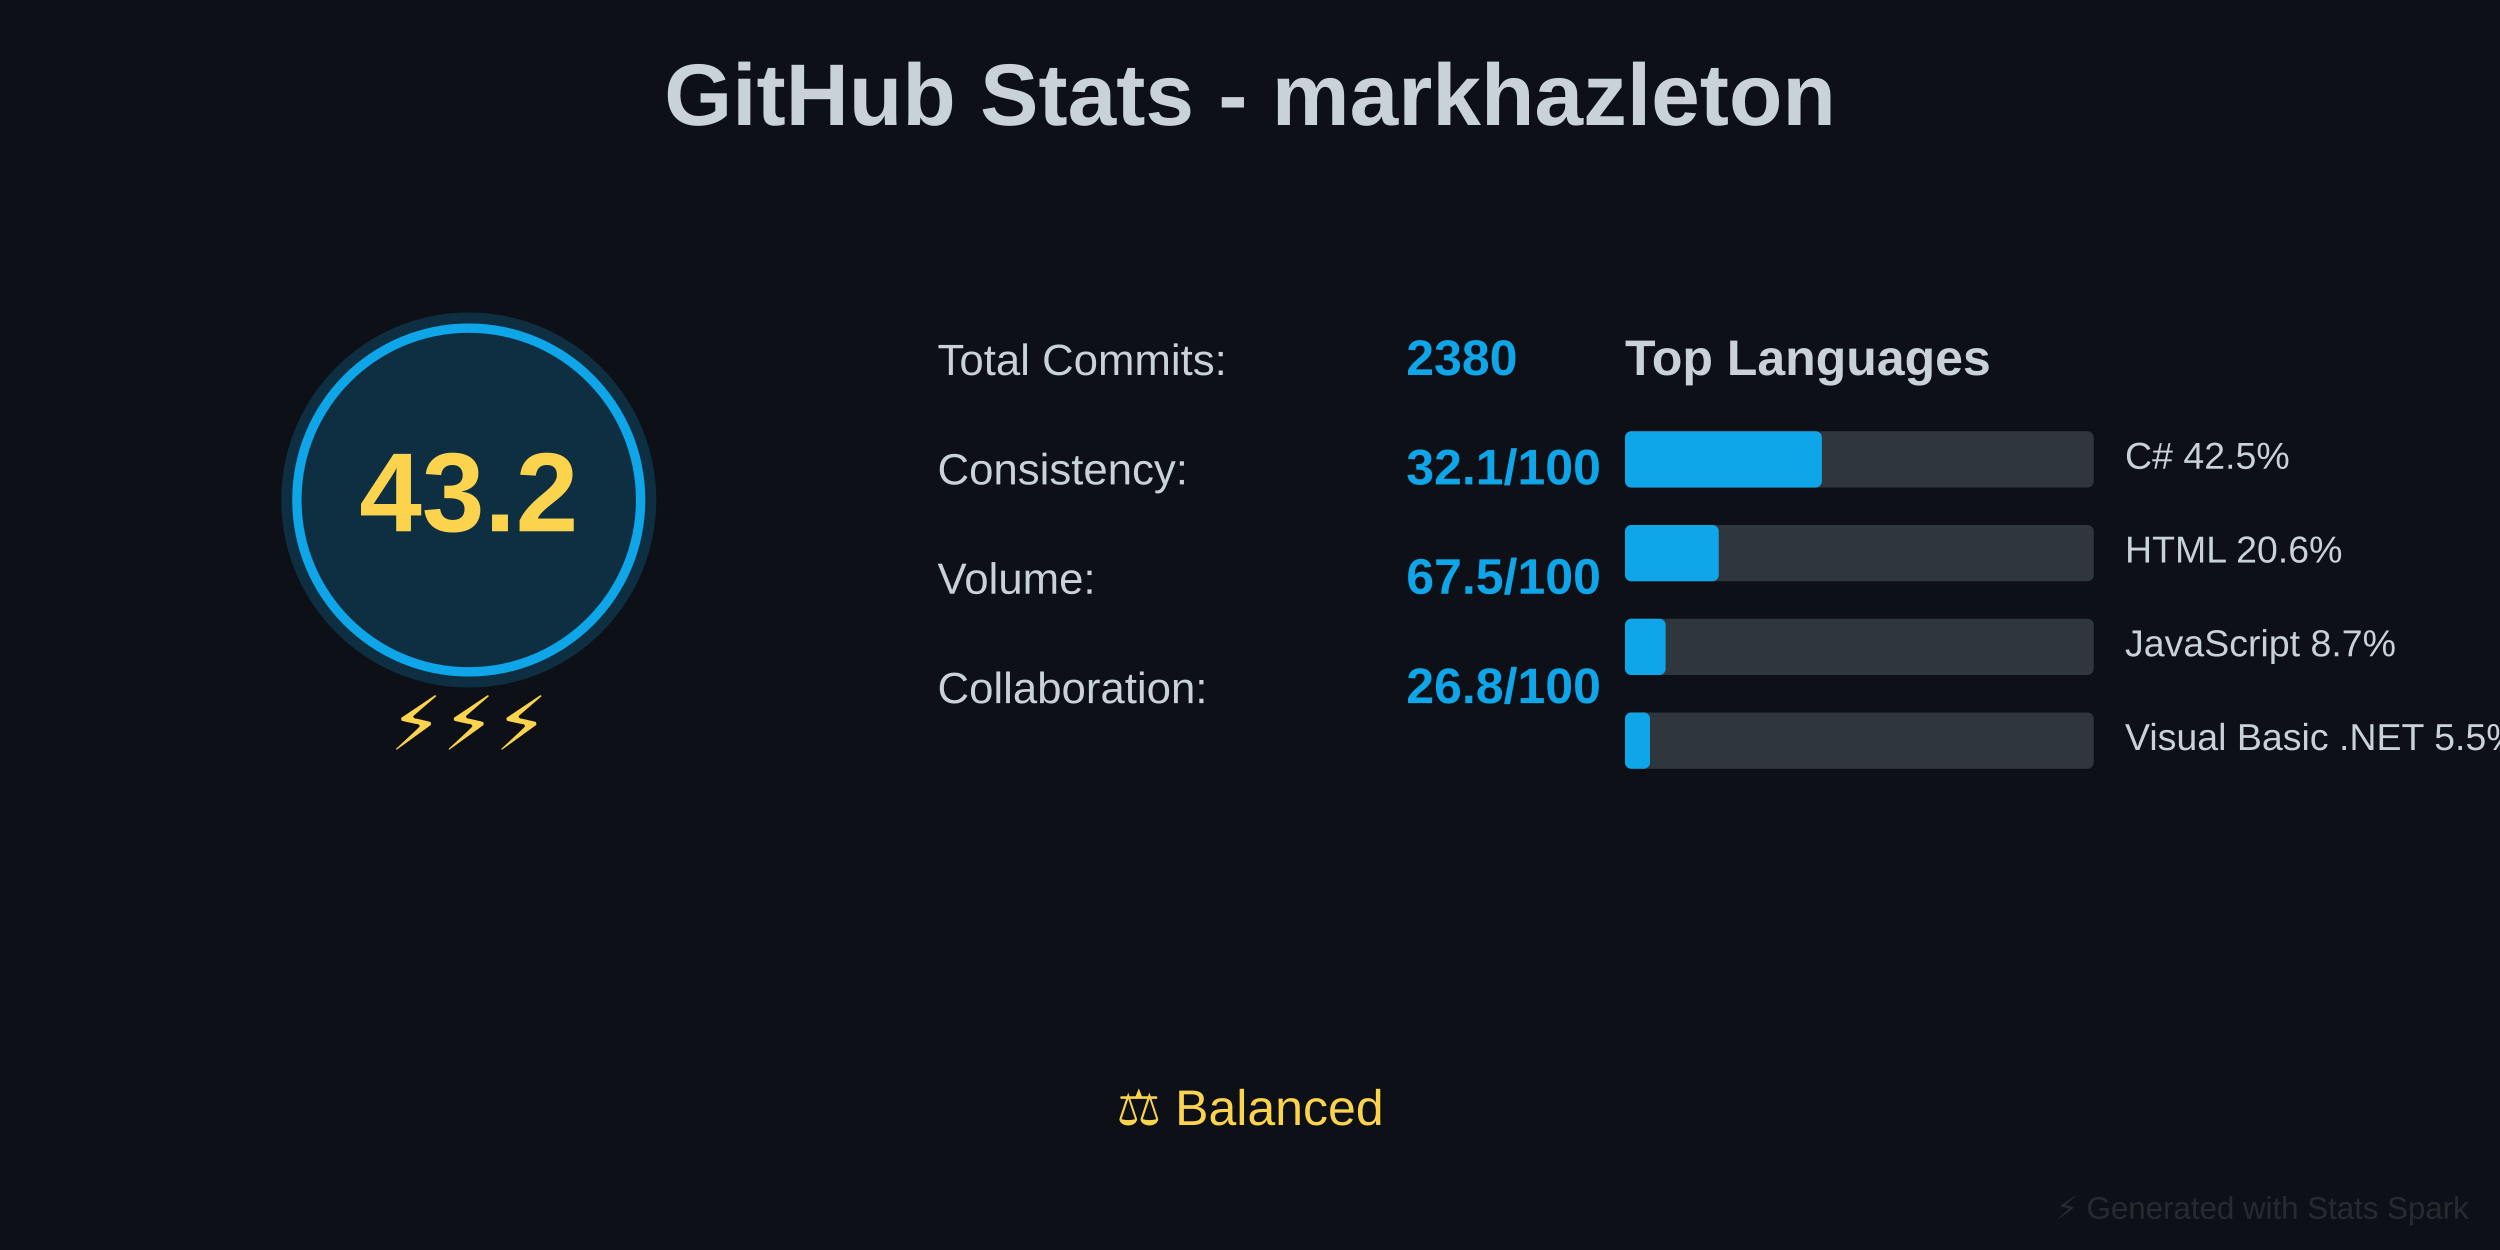
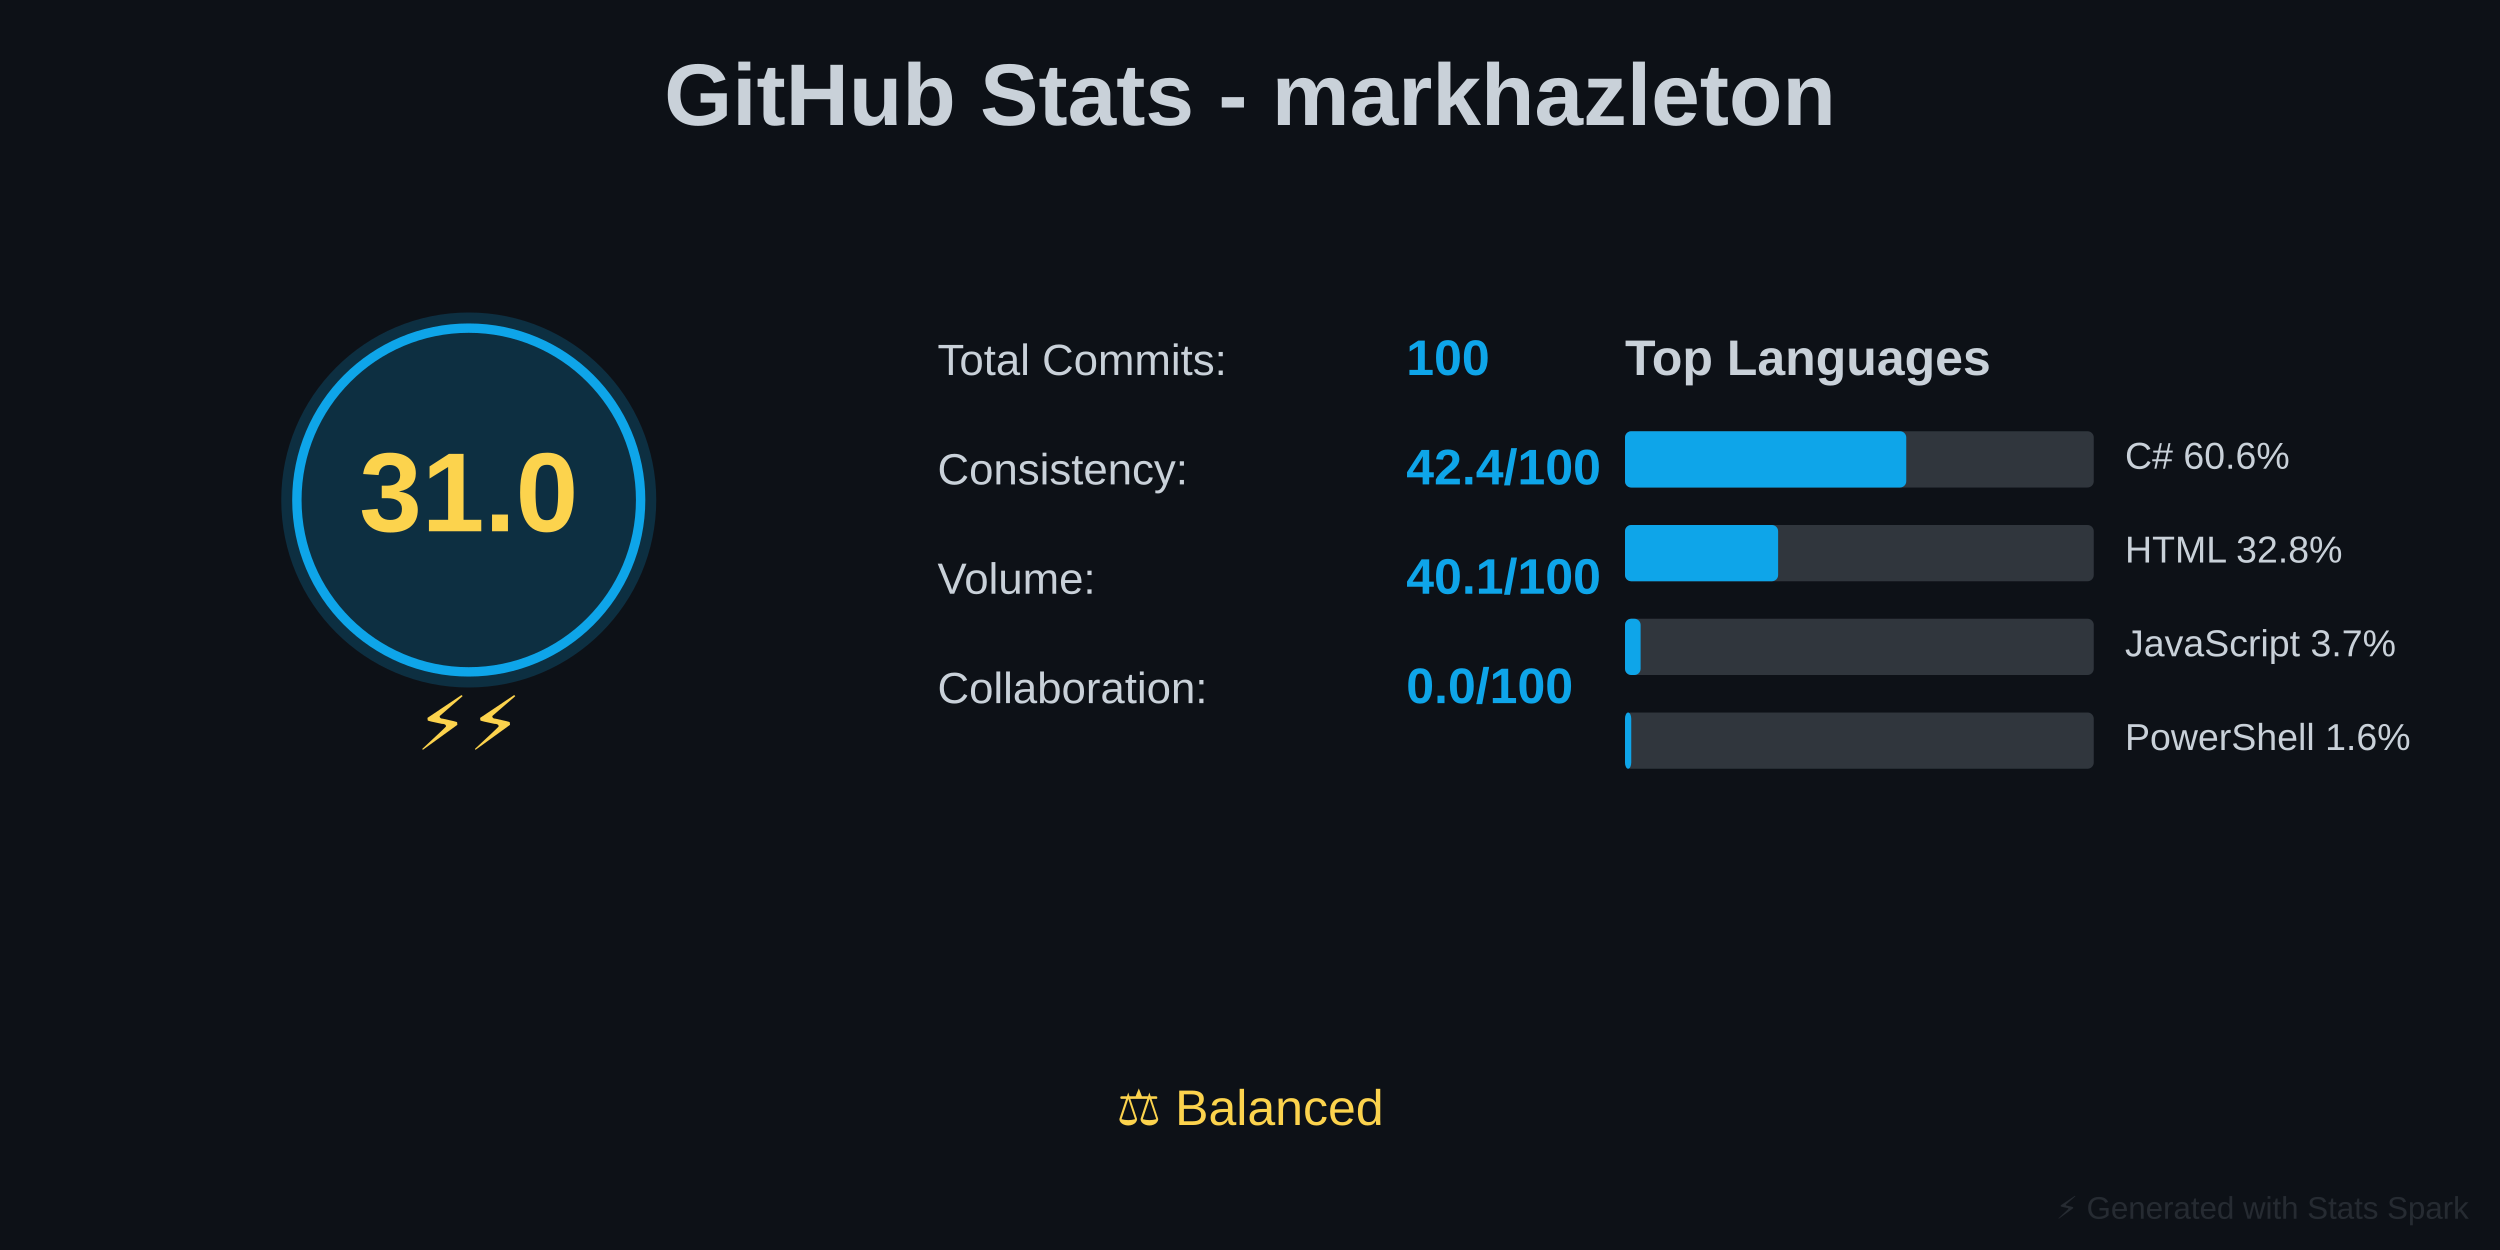
<svg xmlns="http://www.w3.org/2000/svg" baseProfile="full" height="400" version="1.1" width="800">
  <defs />
  <rect fill="#0D1117" height="400" width="800" x="0" y="0" />
  <text fill="#C9D1D9" font-family="Arial, sans-serif" font-size="28px" font-weight="bold" text-anchor="middle" x="400" y="40">GitHub Stats - markhazleton</text>
  <circle cx="150" cy="160" fill="#0EA5E9" opacity="0.2" r="60" />
  <circle cx="150" cy="160" fill="none" r="55" stroke="#0EA5E9" stroke-width="3" />
-   <text fill="#FCD34D" font-family="Arial, sans-serif" font-size="36px" font-weight="bold" text-anchor="middle" x="150" y="170">43.2</text>
-   <text fill="#FCD34D" font-family="Arial, sans-serif" font-size="24px" text-anchor="middle" x="150" y="240">⚡⚡⚡</text>
+   <text fill="#FCD34D" font-family="Arial, sans-serif" font-size="36px" font-weight="bold" text-anchor="middle" x="150" y="170">31.0</text>
+   <text fill="#FCD34D" font-family="Arial, sans-serif" font-size="24px" text-anchor="middle" x="150" y="240">⚡⚡</text>
  <text fill="#C9D1D9" font-family="Arial, sans-serif" font-size="14px" x="300" y="120">Total Commits:</text>
-   <text fill="#0EA5E9" font-family="Arial, sans-serif" font-size="16px" font-weight="bold" x="450" y="120">2380</text>
+   <text fill="#0EA5E9" font-family="Arial, sans-serif" font-size="16px" font-weight="bold" x="450" y="120">100</text>
  <text fill="#C9D1D9" font-family="Arial, sans-serif" font-size="14px" x="300" y="155">Consistency:</text>
-   <text fill="#0EA5E9" font-family="Arial, sans-serif" font-size="16px" font-weight="bold" x="450" y="155">32.1/100</text>
+   <text fill="#0EA5E9" font-family="Arial, sans-serif" font-size="16px" font-weight="bold" x="450" y="155">42.4/100</text>
  <text fill="#C9D1D9" font-family="Arial, sans-serif" font-size="14px" x="300" y="190">Volume:</text>
-   <text fill="#0EA5E9" font-family="Arial, sans-serif" font-size="16px" font-weight="bold" x="450" y="190">67.5/100</text>
+   <text fill="#0EA5E9" font-family="Arial, sans-serif" font-size="16px" font-weight="bold" x="450" y="190">40.1/100</text>
  <text fill="#C9D1D9" font-family="Arial, sans-serif" font-size="14px" x="300" y="225">Collaboration:</text>
-   <text fill="#0EA5E9" font-family="Arial, sans-serif" font-size="16px" font-weight="bold" x="450" y="225">26.8/100</text>
+   <text fill="#0EA5E9" font-family="Arial, sans-serif" font-size="16px" font-weight="bold" x="450" y="225">0.0/100</text>
  <text fill="#C9D1D9" font-family="Arial, sans-serif" font-size="16px" font-weight="bold" x="520" y="120">Top Languages</text>
  <rect fill="#30363D" height="18" rx="2" width="150" x="520" y="138" />
-   <rect fill="#0EA5E9" height="18" rx="2" width="63" x="520" y="138" />
-   <text fill="#C9D1D9" font-family="Arial, sans-serif" font-size="12px" x="680" y="150">C# 42.5%</text>
+   <rect fill="#0EA5E9" height="18" rx="2" width="90" x="520" y="138" />
+   <text fill="#C9D1D9" font-family="Arial, sans-serif" font-size="12px" x="680" y="150">C# 60.6%</text>
  <rect fill="#30363D" height="18" rx="2" width="150" x="520" y="168" />
-   <rect fill="#0EA5E9" height="18" rx="2" width="30" x="520" y="168" />
-   <text fill="#C9D1D9" font-family="Arial, sans-serif" font-size="12px" x="680" y="180">HTML 20.6%</text>
+   <rect fill="#0EA5E9" height="18" rx="2" width="49" x="520" y="168" />
+   <text fill="#C9D1D9" font-family="Arial, sans-serif" font-size="12px" x="680" y="180">HTML 32.8%</text>
  <rect fill="#30363D" height="18" rx="2" width="150" x="520" y="198" />
-   <rect fill="#0EA5E9" height="18" rx="2" width="13" x="520" y="198" />
-   <text fill="#C9D1D9" font-family="Arial, sans-serif" font-size="12px" x="680" y="210">JavaScript 8.7%</text>
+   <rect fill="#0EA5E9" height="18" rx="2" width="5" x="520" y="198" />
+   <text fill="#C9D1D9" font-family="Arial, sans-serif" font-size="12px" x="680" y="210">JavaScript 3.7%</text>
  <rect fill="#30363D" height="18" rx="2" width="150" x="520" y="228" />
-   <rect fill="#0EA5E9" height="18" rx="2" width="8" x="520" y="228" />
-   <text fill="#C9D1D9" font-family="Arial, sans-serif" font-size="12px" x="680" y="240">Visual Basic .NET 5.5%</text>
+   <rect fill="#0EA5E9" height="18" rx="2" width="2" x="520" y="228" />
+   <text fill="#C9D1D9" font-family="Arial, sans-serif" font-size="12px" x="680" y="240">PowerShell 1.6%</text>
  <text fill="#FCD34D" font-family="Arial, sans-serif" font-size="16px" text-anchor="middle" x="400" y="360">⚖️ Balanced</text>
  <text fill="#30363D" font-family="Arial, sans-serif" font-size="10px" opacity="0.7" text-anchor="end" x="790" y="390">⚡ Generated with Stats Spark</text>
</svg>
